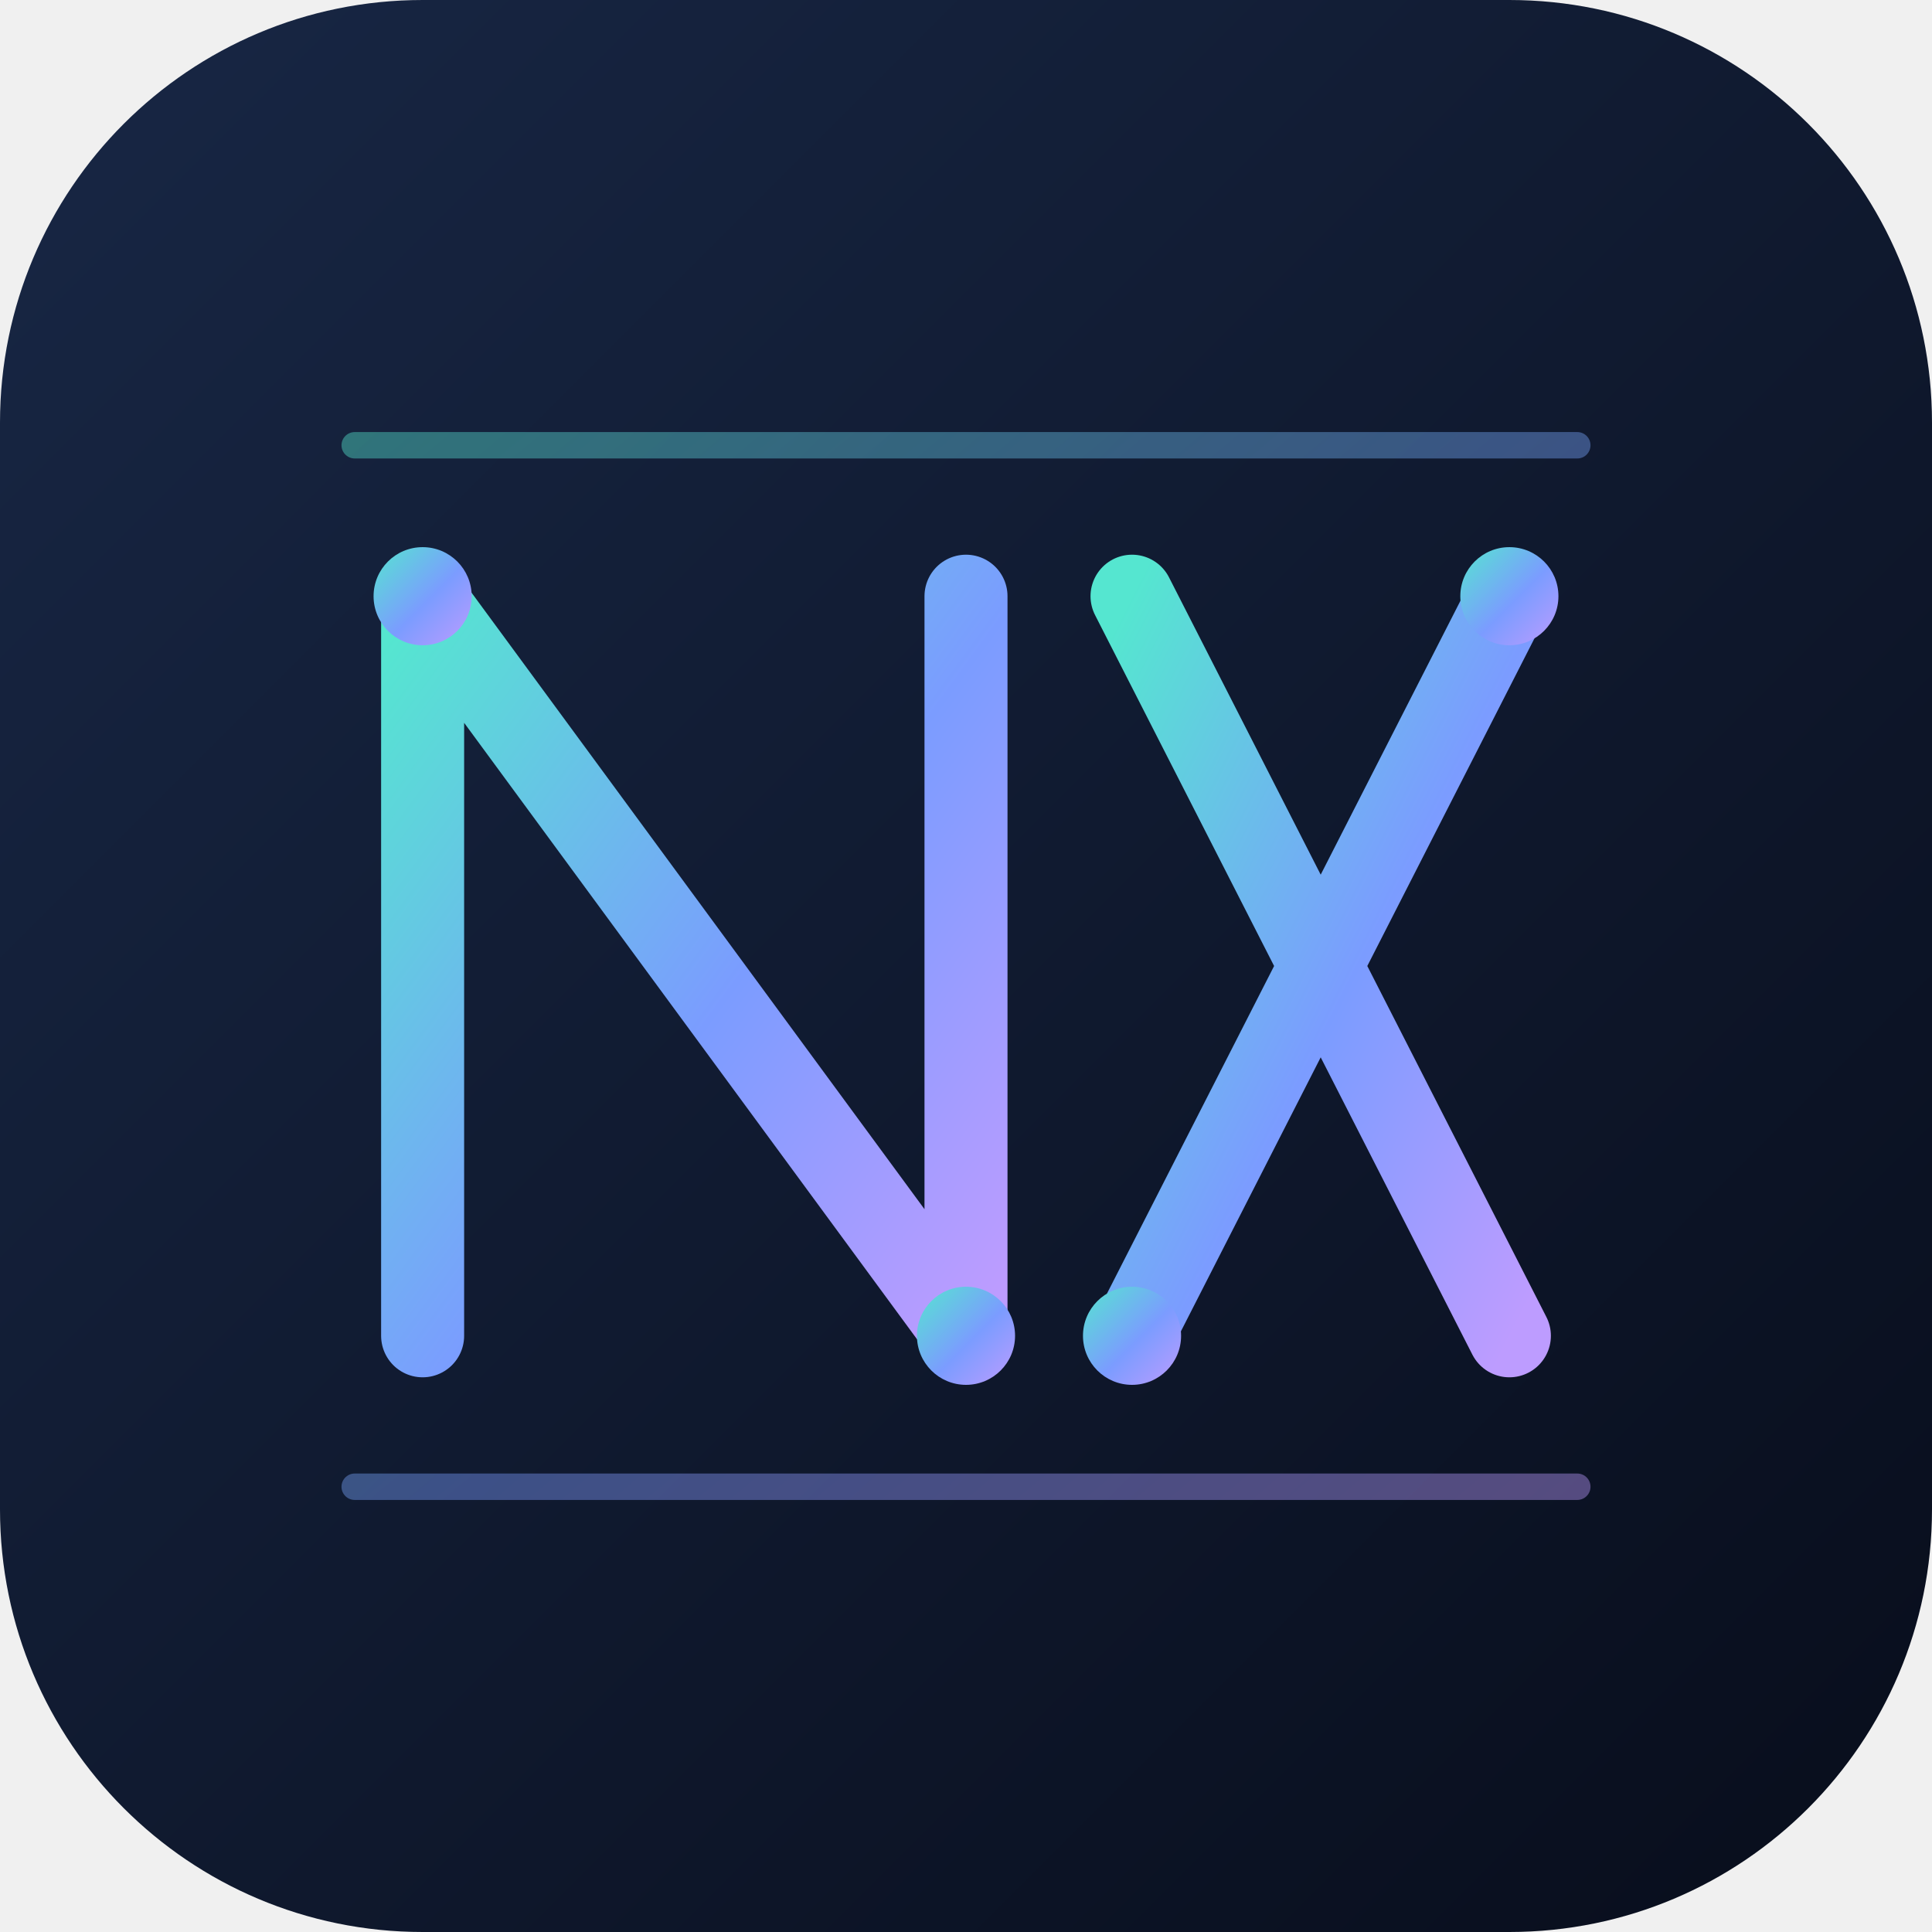
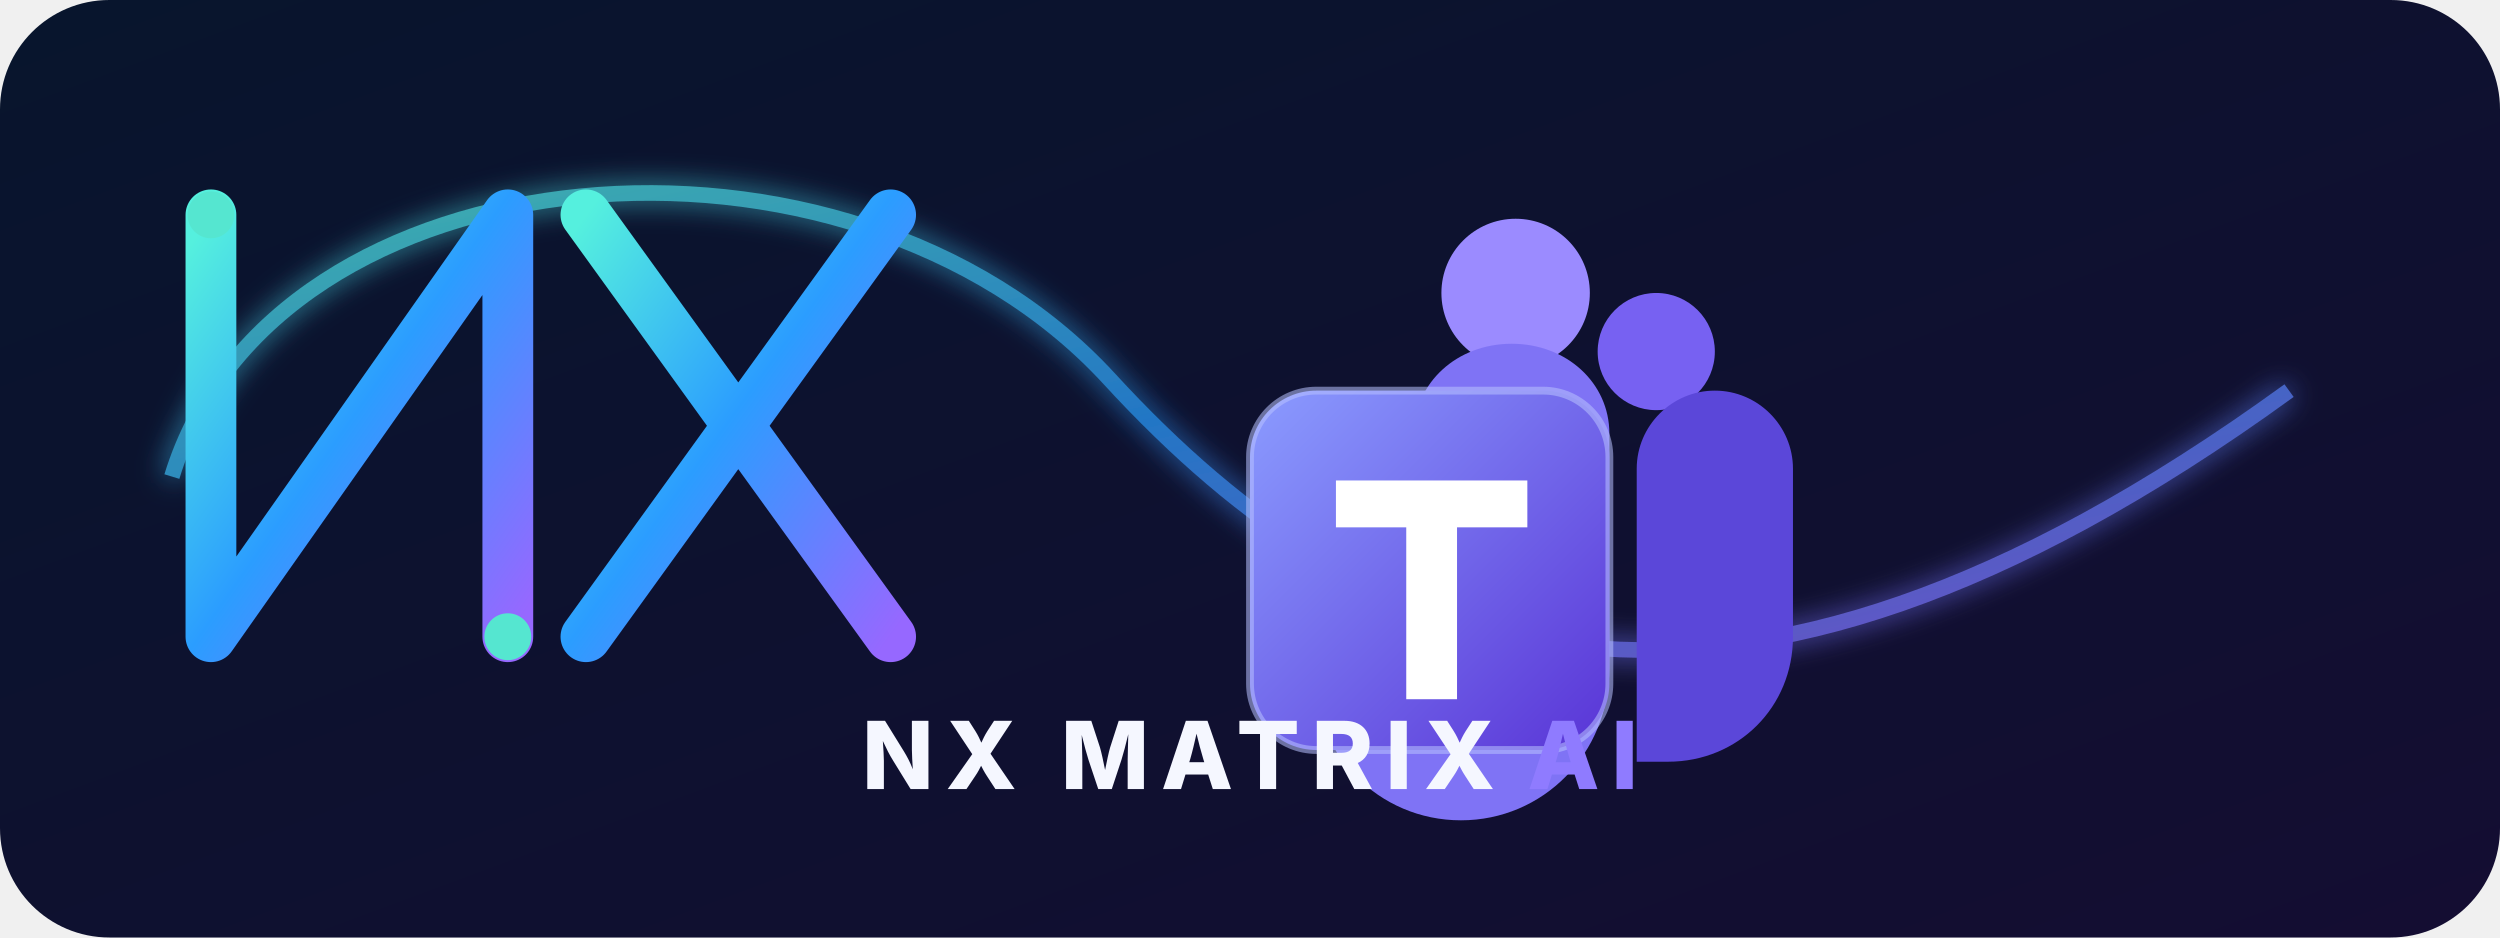
- <svg xmlns="http://www.w3.org/2000/svg" viewBox="0 0 512 512" role="img" aria-labelledby="title desc">
+ <svg xmlns="http://www.w3.org/2000/svg" viewBox="0 0 640 240" role="img" aria-labelledby="title desc">
  <defs>
-     <linearGradient id="g" x1="0" y1="0" x2="1" y2="1">
-       <stop stop-color="#55e6d0" />
-       <stop offset=".55" stop-color="#7b9cff" />
-       <stop offset="1" stop-color="#bd9cff" />
+     <linearGradient id="bg" x1="0" y1="0" x2="1" y2="1">
+       <stop stop-color="#08152d" />
+       <stop offset="1" stop-color="#140d32" />
    </linearGradient>
-     <linearGradient id="bg" x1="0" y1="0" x2="1" y2="1">
-       <stop stop-color="#182745" />
-       <stop offset="1" stop-color="#080d1b" />
+     <linearGradient id="nx" x1="0" y1="0" x2="1" y2="1">
+       <stop stop-color="#55f0de" />
+       <stop offset=".48" stop-color="#2b9dff" />
+       <stop offset="1" stop-color="#9668ff" />
    </linearGradient>
+     <linearGradient id="team" x1="0" y1="0" x2="1" y2="1">
+       <stop stop-color="#8b9cff" />
+       <stop offset="1" stop-color="#5934d6" />
+     </linearGradient>
+     <filter id="glow" x="-50%" y="-50%" width="200%" height="200%">
+       <feGaussianBlur stdDeviation="3.5" result="blur" />
+       <feMerge>
+         <feMergeNode in="blur" />
+         <feMergeNode in="SourceGraphic" />
+       </feMerge>
+     </filter>
  </defs>
-   <rect width="512" height="512" rx="112" fill="url(#bg)" />
-   <g fill="none" stroke="url(#g)" stroke-width="22" stroke-linecap="round" stroke-linejoin="round">
-     <path d="M112 354V158l144 196V158" />
-     <path d="M300 158l100 196M400 158L300 354" />
-     <path d="M94 118h324M94 394h324" stroke-width="7" opacity=".42" />
+   <rect width="640" height="240" rx="28" fill="url(#bg)" />
+   <path d="M44 122 C70 37 217 24 284 97 S440 206 586 100" fill="none" stroke="url(#nx)" stroke-width="4" opacity=".72" filter="url(#glow)" />
+   <g fill="none" stroke="url(#nx)" stroke-width="13" stroke-linejoin="round" stroke-linecap="round">
+     <path d="M54 55v108l76-108v108" />
+     <path d="M150 55l78 108M228 55l-78 108" />
  </g>
-   <g fill="url(#g)">
-     <circle cx="112" cy="158" r="13" />
-     <circle cx="256" cy="354" r="13" />
-     <circle cx="400" cy="158" r="13" />
-     <circle cx="300" cy="354" r="13" />
+   <g fill="#55e6d0">
+     <circle cx="54" cy="55" r="6" />
+     <circle cx="130" cy="163" r="6" />
  </g>
+   <g transform="translate(300 45)">
+     <circle cx="88" cy="30" r="19" fill="#9b8bff" />
+     <circle cx="124" cy="45" r="15" fill="#7761f2" />
+     <path d="M62 66c0-13 11-23 25-23s25 10 25 23v60c0 22-17 39-38 39s-38-17-38-39V89c0-13 11-23 26-23z" fill="#7f73f5" />
+     <path d="M119 75c0-11 9-20 20-20s20 9 20 20v43c0 18-14 32-32 32h-8z" fill="#5b47d9" />
+     <rect x="20" y="55" width="92" height="92" rx="17" fill="url(#team)" stroke="#b7c1ff" stroke-opacity=".55" stroke-width="2" />
+     <path d="M42 78h49v12H73v44H60V90H42z" fill="#fff" />
+   </g>
+   <text x="320" y="202" font-family="Inter,Segoe UI,Arial,sans-serif" font-size="24" font-weight="800" letter-spacing="3" text-anchor="middle" fill="#f5f7ff">NX MATRIX <tspan fill="#8f7bff">AI</tspan>
+   </text>
</svg>
